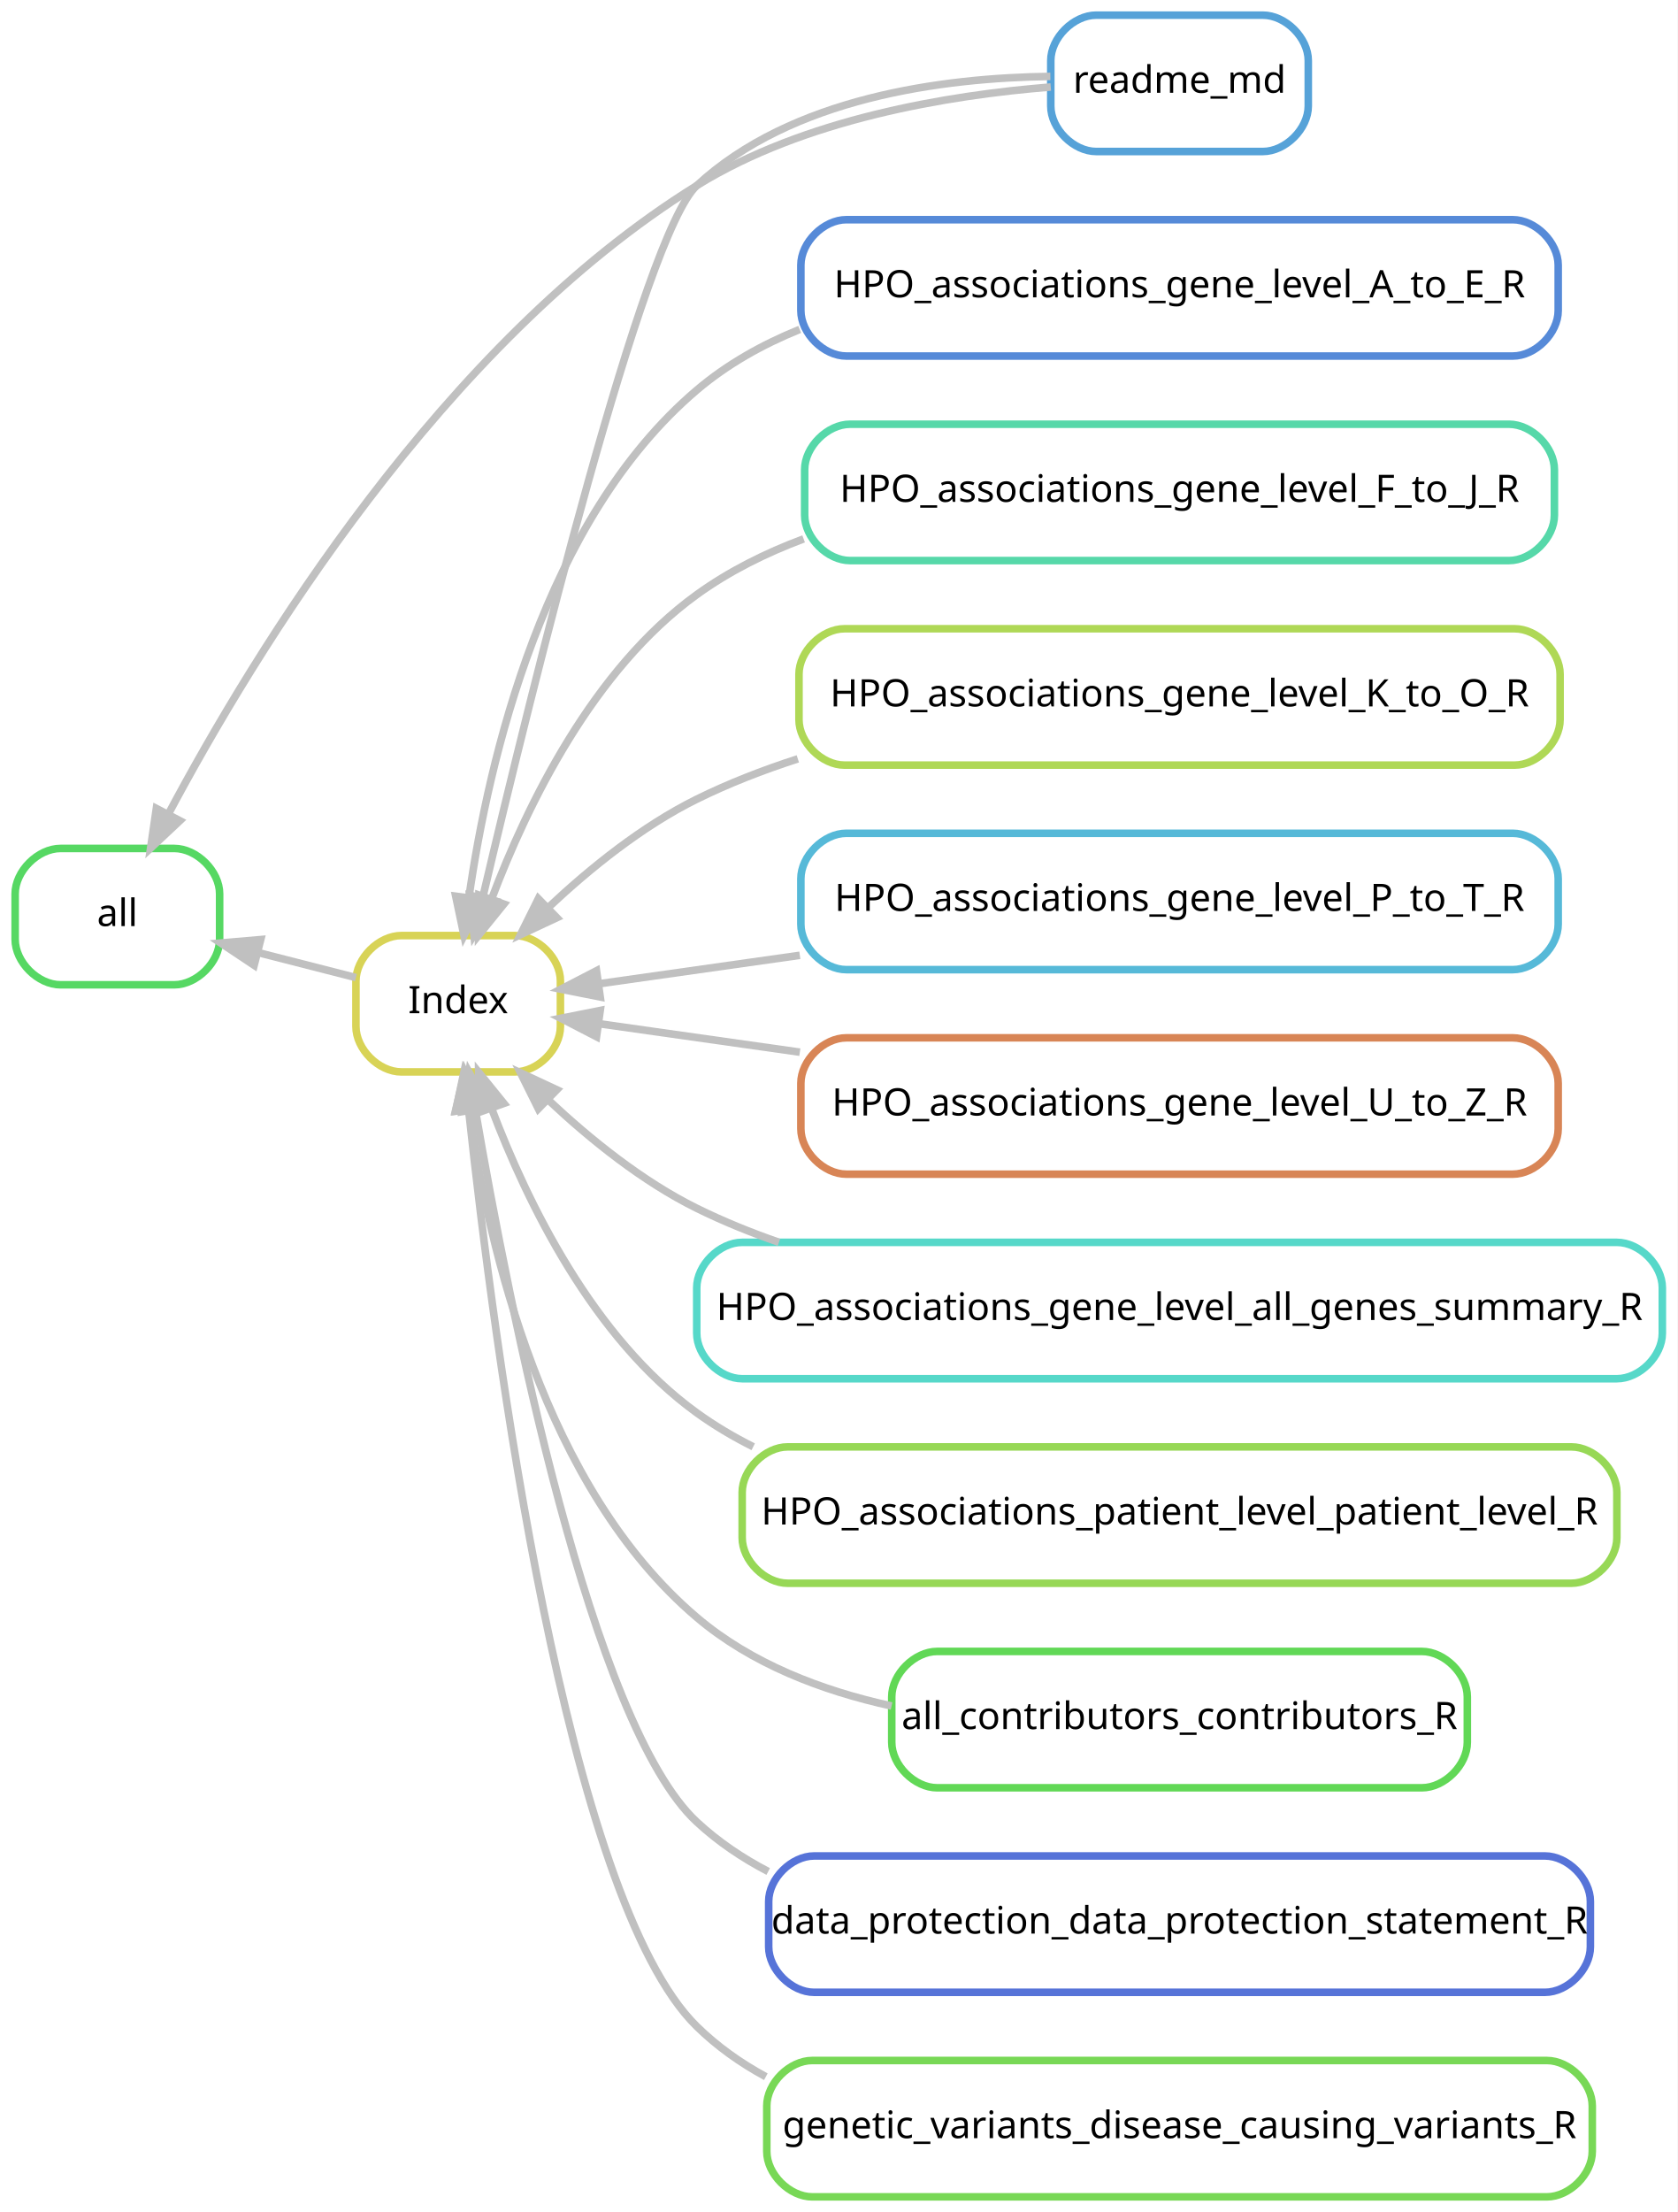
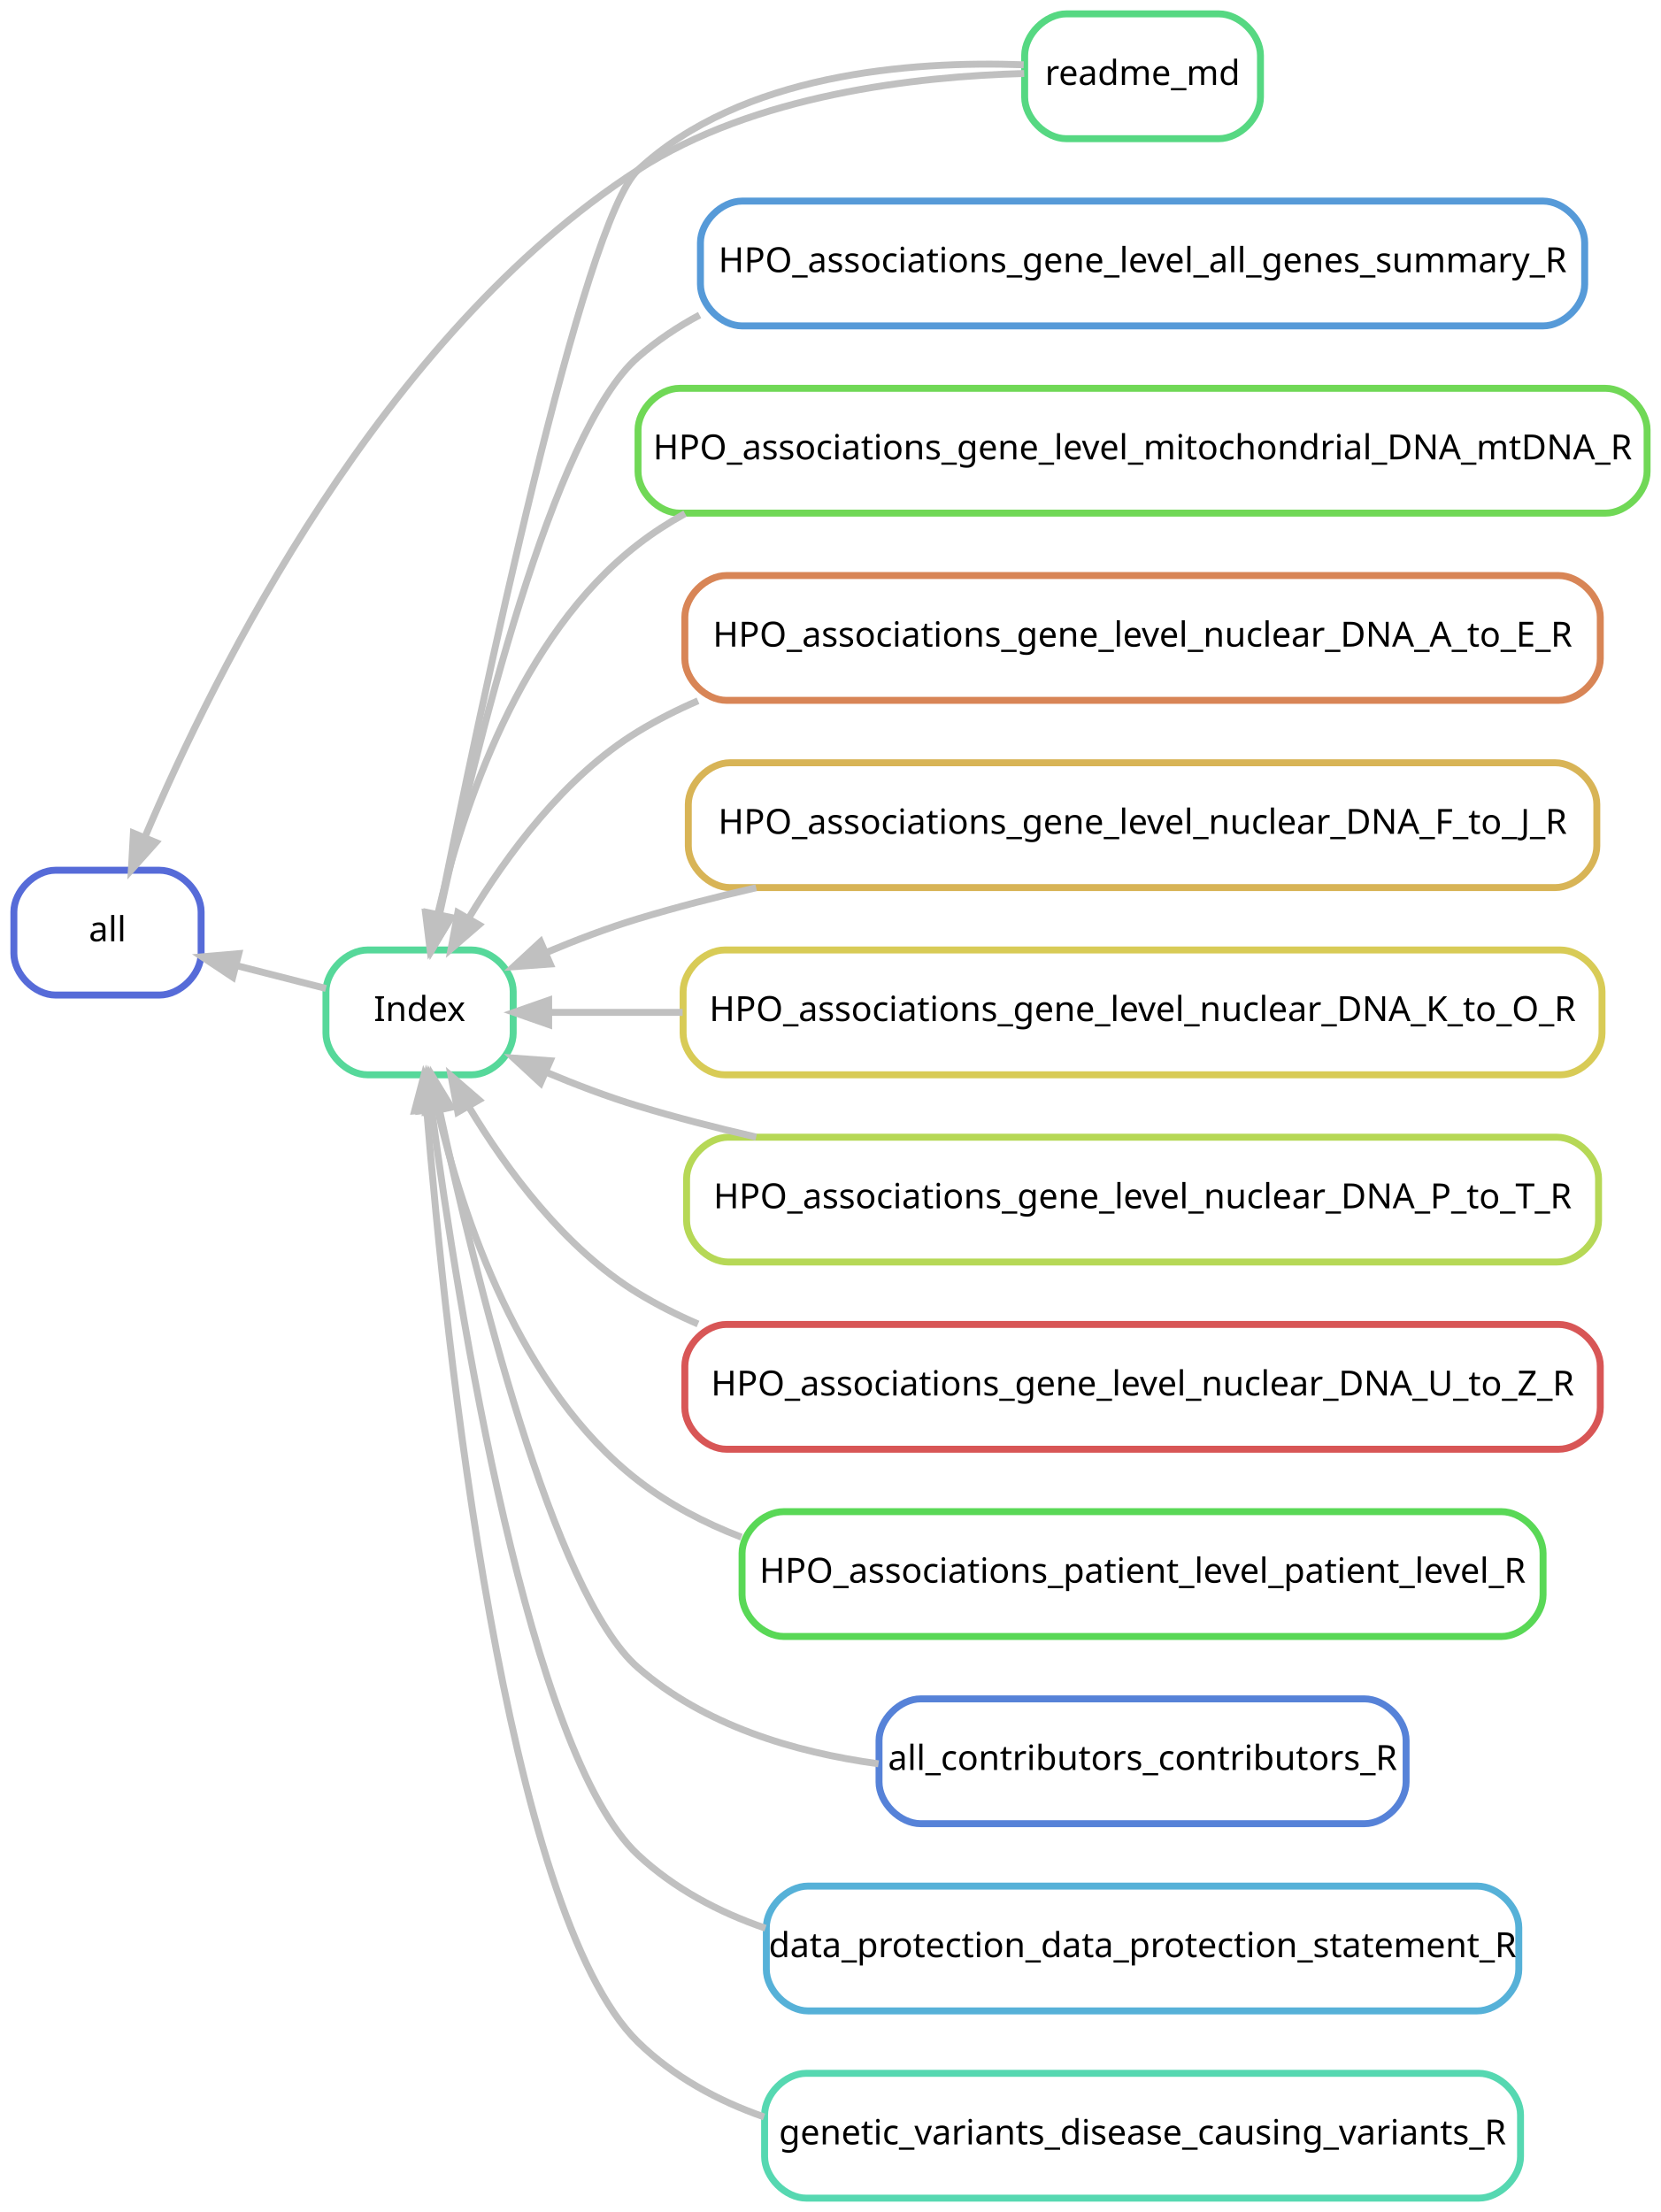
- <svg xmlns="http://www.w3.org/2000/svg" width="443pt" height="584pt" viewBox="0.00 0.00 443.00 584.00">
-   <g id="graph0" class="graph" transform="scale(1 1) rotate(0) translate(4 580)">
-     <polygon fill="#ffffff" stroke="transparent" points="-4,4 -4,-580 439,-580 439,4 -4,4" />
+ <svg xmlns="http://www.w3.org/2000/svg" width="479pt" height="638pt" viewBox="0.00 0.00 479.00 638.00">
+   <g id="graph0" class="graph" transform="scale(1 1) rotate(0) translate(4 634)">
+     <polygon fill="#ffffff" stroke="transparent" points="-4,4 -4,-634 475,-634 475,4 -4,4" />
    <g id="node1" class="node">
-       <path fill="none" stroke="#56d863" stroke-width="2" d="M42,-356C42,-356 12,-356 12,-356 6,-356 0,-350 0,-344 0,-344 0,-332 0,-332 0,-326 6,-320 12,-320 12,-320 42,-320 42,-320 48,-320 54,-326 54,-332 54,-332 54,-344 54,-344 54,-350 48,-356 42,-356" />
-       <text text-anchor="middle" x="27" y="-335.5" font-family="sans" font-size="10.00" fill="#000000">all</text>
+       <path fill="none" stroke="#566bd8" stroke-width="2" d="M42,-383C42,-383 12,-383 12,-383 6,-383 0,-377 0,-371 0,-371 0,-359 0,-359 0,-353 6,-347 12,-347 12,-347 42,-347 42,-347 48,-347 54,-353 54,-359 54,-359 54,-371 54,-371 54,-377 48,-383 42,-383" />
+       <text text-anchor="middle" x="27" y="-362.5" font-family="sans" font-size="10.00" fill="#000000">all</text>
    </g>
    <g id="node2" class="node">
-       <path fill="none" stroke="#d8d356" stroke-width="2" d="M132,-333C132,-333 102,-333 102,-333 96,-333 90,-327 90,-321 90,-321 90,-309 90,-309 90,-303 96,-297 102,-297 102,-297 132,-297 132,-297 138,-297 144,-303 144,-309 144,-309 144,-321 144,-321 144,-327 138,-333 132,-333" />
-       <text text-anchor="middle" x="117" y="-312.5" font-family="sans" font-size="10.00" fill="#000000">Index</text>
+       <path fill="none" stroke="#56d89a" stroke-width="2" d="M132,-360C132,-360 102,-360 102,-360 96,-360 90,-354 90,-348 90,-348 90,-336 90,-336 90,-330 96,-324 102,-324 102,-324 132,-324 132,-324 138,-324 144,-330 144,-336 144,-336 144,-348 144,-348 144,-354 138,-360 132,-360" />
+       <text text-anchor="middle" x="117" y="-339.5" font-family="sans" font-size="10.00" fill="#000000">Index</text>
    </g>
    <g id="edge1" class="edge">
-       <path fill="none" stroke="#c0c0c0" stroke-width="2" d="M89.997,-321.901C81.884,-323.974 72.837,-326.286 64.187,-328.497" />
-       <polygon fill="#c0c0c0" stroke="#c0c0c0" stroke-width="2" points="63.117,-325.158 54.295,-331.025 64.85,-331.94 63.117,-325.158" />
+       <path fill="none" stroke="#c0c0c0" stroke-width="2" d="M89.997,-348.901C81.884,-350.974 72.837,-353.286 64.187,-355.497" />
+       <polygon fill="#c0c0c0" stroke="#c0c0c0" stroke-width="2" points="63.117,-352.158 54.295,-358.025 64.85,-358.94 63.117,-352.158" />
    </g>
    <g id="node3" class="node">
-       <path fill="none" stroke="#568ad8" stroke-width="2" d="M395.5,-522C395.5,-522 219.5,-522 219.5,-522 213.5,-522 207.5,-516 207.5,-510 207.5,-510 207.5,-498 207.5,-498 207.5,-492 213.5,-486 219.5,-486 219.5,-486 395.5,-486 395.5,-486 401.5,-486 407.5,-492 407.5,-498 407.5,-498 407.5,-510 407.5,-510 407.5,-516 401.5,-522 395.5,-522" />
-       <text text-anchor="middle" x="307.5" y="-501.5" font-family="sans" font-size="10.00" fill="#000000">HPO_associations_gene_level_A_to_E_R</text>
+       <path fill="none" stroke="#569ad8" stroke-width="2" d="M441,-576C441,-576 210,-576 210,-576 204,-576 198,-570 198,-564 198,-564 198,-552 198,-552 198,-546 204,-540 210,-540 210,-540 441,-540 441,-540 447,-540 453,-546 453,-552 453,-552 453,-564 453,-564 453,-570 447,-576 441,-576" />
+       <text text-anchor="middle" x="325.5" y="-555.5" font-family="sans" font-size="10.00" fill="#000000">HPO_associations_gene_level_all_genes_summary_R</text>
+     </g>
+     <g id="edge5" class="edge">
+       <path fill="none" stroke="#c0c0c0" stroke-width="2" d="M197.753,-543.138C191.405,-539.736 185.426,-535.723 180,-531 155.443,-509.624 132.933,-417.475 122.74,-370.205" />
+       <polygon fill="#c0c0c0" stroke="#c0c0c0" stroke-width="2" points="126.139,-369.359 120.644,-360.301 119.291,-370.809 126.139,-369.359" />
+     </g>
+     <g id="node4" class="node">
+       <path fill="none" stroke="#56d882" stroke-width="2" d="M347.5,-630C347.5,-630 303.5,-630 303.5,-630 297.5,-630 291.5,-624 291.5,-618 291.5,-618 291.5,-606 291.5,-606 291.5,-600 297.5,-594 303.5,-594 303.5,-594 347.5,-594 347.5,-594 353.5,-594 359.5,-600 359.5,-606 359.5,-606 359.5,-618 359.5,-618 359.5,-624 353.5,-630 347.5,-630" />
+       <text text-anchor="middle" x="325.5" y="-609.5" font-family="sans" font-size="10.00" fill="#000000">readme_md</text>
+     </g>
+     <g id="edge2" class="edge">
+       <path fill="none" stroke="#c0c0c0" stroke-width="2" d="M291.352,-612.803C260.036,-611.976 213.563,-606.67 180,-585 106.11,-537.293 57.913,-440.068 37.758,-392.48" />
+       <polygon fill="#c0c0c0" stroke="#c0c0c0" stroke-width="2" points="40.94,-391.017 33.884,-383.114 34.472,-393.692 40.94,-391.017" />
+     </g>
+     <g id="edge10" class="edge">
+       <path fill="none" stroke="#c0c0c0" stroke-width="2" d="M291.223,-615.317C258.464,-616.5 209.787,-612.766 180,-585 164.098,-570.177 134.715,-430.854 122.524,-370.1" />
+       <polygon fill="#c0c0c0" stroke="#c0c0c0" stroke-width="2" points="125.909,-369.173 120.521,-360.051 119.044,-370.542 125.909,-369.173" />
+     </g>
+     <g id="node5" class="node">
+       <path fill="none" stroke="#70d856" stroke-width="2" d="M459,-522C459,-522 192,-522 192,-522 186,-522 180,-516 180,-510 180,-510 180,-498 180,-498 180,-492 186,-486 192,-486 192,-486 459,-486 459,-486 465,-486 471,-492 471,-498 471,-498 471,-510 471,-510 471,-516 465,-522 459,-522" />
+       <text text-anchor="middle" x="325.5" y="-501.5" font-family="sans" font-size="10.00" fill="#000000">HPO_associations_gene_level_mitochondrial_DNA_mtDNA_R</text>
+     </g>
+     <g id="edge8" class="edge">
+       <path fill="none" stroke="#c0c0c0" stroke-width="2" d="M193.561,-485.865C188.811,-483.246 184.266,-480.303 180,-477 145.825,-450.541 129.422,-401.1 122.151,-369.956" />
+       <polygon fill="#c0c0c0" stroke="#c0c0c0" stroke-width="2" points="125.565,-369.185 120.023,-360.155 118.725,-370.67 125.565,-369.185" />
+     </g>
+     <g id="node6" class="node">
+       <path fill="none" stroke="#d88556" stroke-width="2" d="M445.5,-468C445.5,-468 205.5,-468 205.5,-468 199.5,-468 193.5,-462 193.5,-456 193.5,-456 193.5,-444 193.5,-444 193.5,-438 199.5,-432 205.5,-432 205.5,-432 445.5,-432 445.5,-432 451.5,-432 457.5,-438 457.5,-444 457.5,-444 457.5,-456 457.5,-456 457.5,-462 451.5,-468 445.5,-468" />
+       <text text-anchor="middle" x="325.5" y="-447.5" font-family="sans" font-size="10.00" fill="#000000">HPO_associations_gene_level_nuclear_DNA_A_to_E_R</text>
+     </g>
+     <g id="edge11" class="edge">
+       <path fill="none" stroke="#c0c0c0" stroke-width="2" d="M197.295,-431.877C191.29,-429.283 185.487,-426.339 180,-423 158.875,-410.146 142.137,-387.418 131.239,-369.303" />
+       <polygon fill="#c0c0c0" stroke="#c0c0c0" stroke-width="2" points="134.098,-367.253 126.08,-360.327 128.029,-370.741 134.098,-367.253" />
+     </g>
+     <g id="node7" class="node">
+       <path fill="none" stroke="#d8b456" stroke-width="2" d="M444.5,-414C444.5,-414 206.5,-414 206.5,-414 200.5,-414 194.5,-408 194.5,-402 194.5,-402 194.5,-390 194.5,-390 194.5,-384 200.5,-378 206.5,-378 206.5,-378 444.5,-378 444.5,-378 450.5,-378 456.5,-384 456.5,-390 456.5,-390 456.5,-402 456.5,-402 456.5,-408 450.5,-414 444.5,-414" />
+       <text text-anchor="middle" x="325.5" y="-393.5" font-family="sans" font-size="10.00" fill="#000000">HPO_associations_gene_level_nuclear_DNA_F_to_J_R</text>
    </g>
    <g id="edge3" class="edge">
-       <path fill="none" stroke="#c0c0c0" stroke-width="2" d="M207.201,-493.036C197.33,-489.041 188.018,-483.812 180,-477 139.708,-442.766 125.058,-379.511 119.825,-342.994" />
-       <polygon fill="#c0c0c0" stroke="#c0c0c0" stroke-width="2" points="123.288,-342.483 118.534,-333.015 116.346,-343.381 123.288,-342.483" />
+       <path fill="none" stroke="#c0c0c0" stroke-width="2" d="M214.066,-377.952C202.476,-375.293 190.942,-372.315 180,-369 171.229,-366.343 162.034,-362.841 153.463,-359.242" />
+       <polygon fill="#c0c0c0" stroke="#c0c0c0" stroke-width="2" points="154.674,-355.953 144.108,-355.179 151.886,-362.373 154.674,-355.953" />
    </g>
-     <g id="node4" class="node">
-       <path fill="none" stroke="#56a2d8" stroke-width="2" d="M329.5,-576C329.5,-576 285.5,-576 285.5,-576 279.5,-576 273.5,-570 273.5,-564 273.5,-564 273.5,-552 273.5,-552 273.5,-546 279.5,-540 285.5,-540 285.5,-540 329.5,-540 329.5,-540 335.5,-540 341.5,-546 341.5,-552 341.5,-552 341.5,-564 341.5,-564 341.5,-570 335.5,-576 329.5,-576" />
-       <text text-anchor="middle" x="307.5" y="-555.5" font-family="sans" font-size="10.00" fill="#000000">readme_md</text>
+     <g id="node8" class="node">
+       <path fill="none" stroke="#d8cb56" stroke-width="2" d="M446,-360C446,-360 205,-360 205,-360 199,-360 193,-354 193,-348 193,-348 193,-336 193,-336 193,-330 199,-324 205,-324 205,-324 446,-324 446,-324 452,-324 458,-330 458,-336 458,-336 458,-348 458,-348 458,-354 452,-360 446,-360" />
+       <text text-anchor="middle" x="325.5" y="-339.5" font-family="sans" font-size="10.00" fill="#000000">HPO_associations_gene_level_nuclear_DNA_K_to_O_R</text>
    </g>
-     <g id="edge2" class="edge">
-       <path fill="none" stroke="#c0c0c0" stroke-width="2" d="M273.494,-557.032C246.376,-554.86 208.372,-548.574 180,-531 112.919,-489.448 63.044,-407.51 40.428,-365.005" />
-       <polygon fill="#c0c0c0" stroke="#c0c0c0" stroke-width="2" points="43.496,-363.32 35.769,-356.072 37.29,-366.557 43.496,-363.32" />
+     <g id="edge4" class="edge">
+       <path fill="none" stroke="#c0c0c0" stroke-width="2" d="M192.863,-342C178.986,-342 165.836,-342 154.502,-342" />
+       <polygon fill="#c0c0c0" stroke="#c0c0c0" stroke-width="2" points="154.228,-338.5 144.228,-342 154.228,-345.5 154.228,-338.5" />
+     </g>
+     <g id="node9" class="node">
+       <path fill="none" stroke="#b6d856" stroke-width="2" d="M445,-306C445,-306 206,-306 206,-306 200,-306 194,-300 194,-294 194,-294 194,-282 194,-282 194,-276 200,-270 206,-270 206,-270 445,-270 445,-270 451,-270 457,-276 457,-282 457,-282 457,-294 457,-294 457,-300 451,-306 445,-306" />
+       <text text-anchor="middle" x="325.5" y="-285.5" font-family="sans" font-size="10.00" fill="#000000">HPO_associations_gene_level_nuclear_DNA_P_to_T_R</text>
+     </g>
+     <g id="edge12" class="edge">
+       <path fill="none" stroke="#c0c0c0" stroke-width="2" d="M214.066,-306.048C202.476,-308.707 190.942,-311.685 180,-315 171.229,-317.657 162.034,-321.159 153.463,-324.758" />
+       <polygon fill="#c0c0c0" stroke="#c0c0c0" stroke-width="2" points="151.886,-321.627 144.108,-328.821 154.674,-328.047 151.886,-321.627" />
+     </g>
+     <g id="node10" class="node">
+       <path fill="none" stroke="#d85656" stroke-width="2" d="M445.5,-252C445.5,-252 205.5,-252 205.5,-252 199.5,-252 193.5,-246 193.5,-240 193.5,-240 193.5,-228 193.5,-228 193.5,-222 199.5,-216 205.5,-216 205.5,-216 445.5,-216 445.5,-216 451.5,-216 457.5,-222 457.5,-228 457.5,-228 457.5,-240 457.5,-240 457.5,-246 451.5,-252 445.5,-252" />
+       <text text-anchor="middle" x="325.5" y="-231.5" font-family="sans" font-size="10.00" fill="#000000">HPO_associations_gene_level_nuclear_DNA_U_to_Z_R</text>
+     </g>
+     <g id="edge6" class="edge">
+       <path fill="none" stroke="#c0c0c0" stroke-width="2" d="M197.295,-252.123C191.29,-254.717 185.487,-257.661 180,-261 158.875,-273.854 142.137,-296.582 131.239,-314.697" />
+       <polygon fill="#c0c0c0" stroke="#c0c0c0" stroke-width="2" points="128.029,-313.259 126.08,-323.673 134.098,-316.747 128.029,-313.259" />
+     </g>
+     <g id="node11" class="node">
+       <path fill="none" stroke="#59d856" stroke-width="2" d="M429,-198C429,-198 222,-198 222,-198 216,-198 210,-192 210,-186 210,-186 210,-174 210,-174 210,-168 216,-162 222,-162 222,-162 429,-162 429,-162 435,-162 441,-168 441,-174 441,-174 441,-186 441,-186 441,-192 435,-198 429,-198" />
+       <text text-anchor="middle" x="325.5" y="-177.5" font-family="sans" font-size="10.00" fill="#000000">HPO_associations_patient_level_patient_level_R</text>
+     </g>
+     <g id="edge9" class="edge">
+       <path fill="none" stroke="#c0c0c0" stroke-width="2" d="M209.807,-190.644C199.103,-194.74 188.939,-200.08 180,-207 145.825,-233.459 129.422,-282.9 122.151,-314.044" />
+       <polygon fill="#c0c0c0" stroke="#c0c0c0" stroke-width="2" points="118.725,-313.33 120.023,-323.845 125.565,-314.815 118.725,-313.33" />
+     </g>
+     <g id="node12" class="node">
+       <path fill="none" stroke="#5682d8" stroke-width="2" d="M389.5,-144C389.5,-144 261.5,-144 261.5,-144 255.5,-144 249.5,-138 249.5,-132 249.5,-132 249.5,-120 249.5,-120 249.5,-114 255.5,-108 261.5,-108 261.5,-108 389.5,-108 389.5,-108 395.5,-108 401.5,-114 401.5,-120 401.5,-120 401.5,-132 401.5,-132 401.5,-138 395.5,-144 389.5,-144" />
+       <text text-anchor="middle" x="325.5" y="-123.5" font-family="sans" font-size="10.00" fill="#000000">all_contributors_contributors_R</text>
+     </g>
+     <g id="edge7" class="edge">
+       <path fill="none" stroke="#c0c0c0" stroke-width="2" d="M249.344,-125.268C224.764,-128.638 198.991,-136.469 180,-153 155.443,-174.376 132.933,-266.525 122.74,-313.795" />
+       <polygon fill="#c0c0c0" stroke="#c0c0c0" stroke-width="2" points="119.291,-313.191 120.644,-323.699 126.139,-314.641 119.291,-313.191" />
+     </g>
+     <g id="node13" class="node">
+       <path fill="none" stroke="#56b1d8" stroke-width="2" d="M422,-90C422,-90 229,-90 229,-90 223,-90 217,-84 217,-78 217,-78 217,-66 217,-66 217,-60 223,-54 229,-54 229,-54 422,-54 422,-54 428,-54 434,-60 434,-66 434,-66 434,-78 434,-78 434,-84 428,-90 422,-90" />
+       <text text-anchor="middle" x="325.5" y="-69.5" font-family="sans" font-size="10.00" fill="#000000">data_protection_data_protection_statement_R</text>
+     </g>
+     <g id="edge14" class="edge">
+       <path fill="none" stroke="#c0c0c0" stroke-width="2" d="M216.744,-77.852C203.176,-82.501 190.43,-89.278 180,-99 148.628,-128.244 128.257,-256.151 120.514,-313.73" />
+       <polygon fill="#c0c0c0" stroke="#c0c0c0" stroke-width="2" points="117.005,-313.571 119.175,-323.942 123.946,-314.482 117.005,-313.571" />
+     </g>
+     <g id="node14" class="node">
+       <path fill="none" stroke="#56d8b1" stroke-width="2" d="M422.5,-36C422.5,-36 228.5,-36 228.5,-36 222.5,-36 216.5,-30 216.5,-24 216.5,-24 216.5,-12 216.5,-12 216.5,-6 222.5,0 228.5,0 228.5,0 422.5,0 422.5,0 428.5,0 434.5,-6 434.5,-12 434.5,-12 434.5,-24 434.5,-24 434.5,-30 428.5,-36 422.5,-36" />
+       <text text-anchor="middle" x="325.5" y="-15.5" font-family="sans" font-size="10.00" fill="#000000">genetic_variants_disease_causing_variants_R</text>
    </g>
    <g id="edge13" class="edge">
-       <path fill="none" stroke="#c0c0c0" stroke-width="2" d="M273.389,-559.826C244.907,-559.453 205.049,-554.235 180,-531 165.976,-517.991 136.53,-398.435 123.472,-342.994" />
-       <polygon fill="#c0c0c0" stroke="#c0c0c0" stroke-width="2" points="126.848,-342.058 121.16,-333.119 120.032,-343.654 126.848,-342.058" />
-     </g>
-     <g id="node5" class="node">
-       <path fill="none" stroke="#56d8a9" stroke-width="2" d="M394.5,-468C394.5,-468 220.5,-468 220.5,-468 214.5,-468 208.5,-462 208.5,-456 208.5,-456 208.5,-444 208.5,-444 208.5,-438 214.5,-432 220.5,-432 220.5,-432 394.5,-432 394.5,-432 400.5,-432 406.5,-438 406.5,-444 406.5,-444 406.5,-456 406.5,-456 406.5,-462 400.5,-468 394.5,-468" />
-       <text text-anchor="middle" x="307.5" y="-447.5" font-family="sans" font-size="10.00" fill="#000000">HPO_associations_gene_level_F_to_J_R</text>
-     </g>
-     <g id="edge4" class="edge">
-       <path fill="none" stroke="#c0c0c0" stroke-width="2" d="M208.226,-437.729C198.165,-433.976 188.528,-429.162 180,-423 152.629,-403.223 135.259,-367.6 125.843,-342.693" />
-       <polygon fill="#c0c0c0" stroke="#c0c0c0" stroke-width="2" points="129.066,-341.312 122.399,-333.078 122.476,-343.673 129.066,-341.312" />
-     </g>
-     <g id="node6" class="node">
-       <path fill="none" stroke="#afd856" stroke-width="2" d="M396,-414C396,-414 219,-414 219,-414 213,-414 207,-408 207,-402 207,-402 207,-390 207,-390 207,-384 213,-378 219,-378 219,-378 396,-378 396,-378 402,-378 408,-384 408,-390 408,-390 408,-402 408,-402 408,-408 402,-414 396,-414" />
-       <text text-anchor="middle" x="307.5" y="-393.5" font-family="sans" font-size="10.00" fill="#000000">HPO_associations_gene_level_K_to_O_R</text>
-     </g>
-     <g id="edge9" class="edge">
-       <path fill="none" stroke="#c0c0c0" stroke-width="2" d="M206.698,-379.655C197.46,-376.676 188.419,-373.157 180,-369 165.656,-361.918 151.902,-350.819 140.925,-340.521" />
-       <polygon fill="#c0c0c0" stroke="#c0c0c0" stroke-width="2" points="143.057,-337.71 133.455,-333.232 138.169,-342.721 143.057,-337.71" />
-     </g>
-     <g id="node7" class="node">
-       <path fill="none" stroke="#56b9d8" stroke-width="2" d="M395.5,-360C395.5,-360 219.5,-360 219.5,-360 213.5,-360 207.5,-354 207.5,-348 207.5,-348 207.5,-336 207.5,-336 207.5,-330 213.5,-324 219.5,-324 219.5,-324 395.5,-324 395.5,-324 401.5,-324 407.5,-330 407.5,-336 407.5,-336 407.5,-348 407.5,-348 407.5,-354 401.5,-360 395.5,-360" />
-       <text text-anchor="middle" x="307.5" y="-339.5" font-family="sans" font-size="10.00" fill="#000000">HPO_associations_gene_level_P_to_T_R</text>
-     </g>
-     <g id="edge12" class="edge">
-       <path fill="none" stroke="#c0c0c0" stroke-width="2" d="M207.229,-327.788C188.293,-325.105 169.623,-322.458 154.223,-320.276" />
-       <polygon fill="#c0c0c0" stroke="#c0c0c0" stroke-width="2" points="154.512,-316.782 144.12,-318.844 153.53,-323.712 154.512,-316.782" />
-     </g>
-     <g id="node8" class="node">
-       <path fill="none" stroke="#d88556" stroke-width="2" d="M395.5,-306C395.5,-306 219.5,-306 219.5,-306 213.5,-306 207.5,-300 207.5,-294 207.5,-294 207.5,-282 207.5,-282 207.5,-276 213.5,-270 219.5,-270 219.5,-270 395.5,-270 395.5,-270 401.5,-270 407.5,-276 407.5,-282 407.5,-282 407.5,-294 407.5,-294 407.5,-300 401.5,-306 395.5,-306" />
-       <text text-anchor="middle" x="307.5" y="-285.5" font-family="sans" font-size="10.00" fill="#000000">HPO_associations_gene_level_U_to_Z_R</text>
-     </g>
-     <g id="edge6" class="edge">
-       <path fill="none" stroke="#c0c0c0" stroke-width="2" d="M207.229,-302.212C188.293,-304.895 169.623,-307.542 154.223,-309.724" />
-       <polygon fill="#c0c0c0" stroke="#c0c0c0" stroke-width="2" points="153.53,-306.288 144.12,-311.156 154.512,-313.218 153.53,-306.288" />
-     </g>
-     <g id="node9" class="node">
-       <path fill="none" stroke="#56d8c9" stroke-width="2" d="M423,-252C423,-252 192,-252 192,-252 186,-252 180,-246 180,-240 180,-240 180,-228 180,-228 180,-222 186,-216 192,-216 192,-216 423,-216 423,-216 429,-216 435,-222 435,-228 435,-228 435,-240 435,-240 435,-246 429,-252 423,-252" />
-       <text text-anchor="middle" x="307.5" y="-231.5" font-family="sans" font-size="10.00" fill="#000000">HPO_associations_gene_level_all_genes_summary_R</text>
-     </g>
-     <g id="edge7" class="edge">
-       <path fill="none" stroke="#c0c0c0" stroke-width="2" d="M201.712,-252.014C194.213,-254.617 186.898,-257.594 180,-261 165.656,-268.082 151.902,-279.181 140.925,-289.479" />
-       <polygon fill="#c0c0c0" stroke="#c0c0c0" stroke-width="2" points="138.169,-287.279 133.455,-296.768 143.057,-292.29 138.169,-287.279" />
-     </g>
-     <g id="node10" class="node">
-       <path fill="none" stroke="#97d856" stroke-width="2" d="M411,-198C411,-198 204,-198 204,-198 198,-198 192,-192 192,-186 192,-186 192,-174 192,-174 192,-168 198,-162 204,-162 204,-162 411,-162 411,-162 417,-162 423,-168 423,-174 423,-174 423,-186 423,-186 423,-192 417,-198 411,-198" />
-       <text text-anchor="middle" x="307.5" y="-177.5" font-family="sans" font-size="10.00" fill="#000000">HPO_associations_patient_level_patient_level_R</text>
-     </g>
-     <g id="edge10" class="edge">
-       <path fill="none" stroke="#c0c0c0" stroke-width="2" d="M194.917,-198.031C189.687,-200.647 184.677,-203.621 180,-207 152.629,-226.777 135.259,-262.4 125.843,-287.307" />
-       <polygon fill="#c0c0c0" stroke="#c0c0c0" stroke-width="2" points="122.476,-286.327 122.399,-296.922 129.066,-288.688 122.476,-286.327" />
-     </g>
-     <g id="node11" class="node">
-       <path fill="none" stroke="#61d856" stroke-width="2" d="M371.5,-144C371.5,-144 243.5,-144 243.5,-144 237.5,-144 231.5,-138 231.5,-132 231.5,-132 231.5,-120 231.5,-120 231.5,-114 237.5,-108 243.5,-108 243.5,-108 371.5,-108 371.5,-108 377.5,-108 383.5,-114 383.5,-120 383.5,-120 383.5,-132 383.5,-132 383.5,-138 377.5,-144 371.5,-144" />
-       <text text-anchor="middle" x="307.5" y="-123.5" font-family="sans" font-size="10.00" fill="#000000">all_contributors_contributors_R</text>
-     </g>
-     <g id="edge11" class="edge">
-       <path fill="none" stroke="#c0c0c0" stroke-width="2" d="M231.456,-129.593C212.968,-133.642 194.398,-140.767 180,-153 139.708,-187.234 125.058,-250.489 119.825,-287.006" />
-       <polygon fill="#c0c0c0" stroke="#c0c0c0" stroke-width="2" points="116.346,-286.619 118.534,-296.985 123.288,-287.517 116.346,-286.619" />
-     </g>
-     <g id="node12" class="node">
-       <path fill="none" stroke="#5673d8" stroke-width="2" d="M404,-90C404,-90 211,-90 211,-90 205,-90 199,-84 199,-78 199,-78 199,-66 199,-66 199,-60 205,-54 211,-54 211,-54 404,-54 404,-54 410,-54 416,-60 416,-66 416,-66 416,-78 416,-78 416,-84 410,-90 404,-90" />
-       <text text-anchor="middle" x="307.5" y="-69.5" font-family="sans" font-size="10.00" fill="#000000">data_protection_data_protection_statement_R</text>
-     </g>
-     <g id="edge8" class="edge">
-       <path fill="none" stroke="#c0c0c0" stroke-width="2" d="M198.874,-85.895C192.031,-89.45 185.64,-93.768 180,-99 152.336,-124.66 130.547,-234.603 121.52,-287.007" />
-       <polygon fill="#c0c0c0" stroke="#c0c0c0" stroke-width="2" points="118.052,-286.529 119.839,-296.972 124.954,-287.694 118.052,-286.529" />
-     </g>
-     <g id="node13" class="node">
-       <path fill="none" stroke="#78d856" stroke-width="2" d="M404.5,-36C404.5,-36 210.5,-36 210.5,-36 204.5,-36 198.5,-30 198.5,-24 198.5,-24 198.5,-12 198.5,-12 198.5,-6 204.5,0 210.5,0 210.5,0 404.5,0 404.5,0 410.5,0 416.5,-6 416.5,-12 416.5,-12 416.5,-24 416.5,-24 416.5,-30 410.5,-36 404.5,-36" />
-       <text text-anchor="middle" x="307.5" y="-15.5" font-family="sans" font-size="10.00" fill="#000000">genetic_variants_disease_causing_variants_R</text>
-     </g>
-     <g id="edge5" class="edge">
-       <path fill="none" stroke="#c0c0c0" stroke-width="2" d="M198.249,-31.713C191.595,-35.317 185.415,-39.696 180,-45 145.618,-78.683 126.506,-224.52 119.79,-286.721" />
-       <polygon fill="#c0c0c0" stroke="#c0c0c0" stroke-width="2" points="116.276,-286.667 118.713,-296.978 123.238,-287.398 116.276,-286.667" />
+       <path fill="none" stroke="#c0c0c0" stroke-width="2" d="M216.34,-23.427C202.832,-28.141 190.21,-35.047 180,-45 141.743,-82.292 124.571,-246.753 119.08,-313.601" />
+       <polygon fill="#c0c0c0" stroke="#c0c0c0" stroke-width="2" points="115.571,-313.574 118.27,-323.819 122.549,-314.127 115.571,-313.574" />
    </g>
  </g>
</svg>
